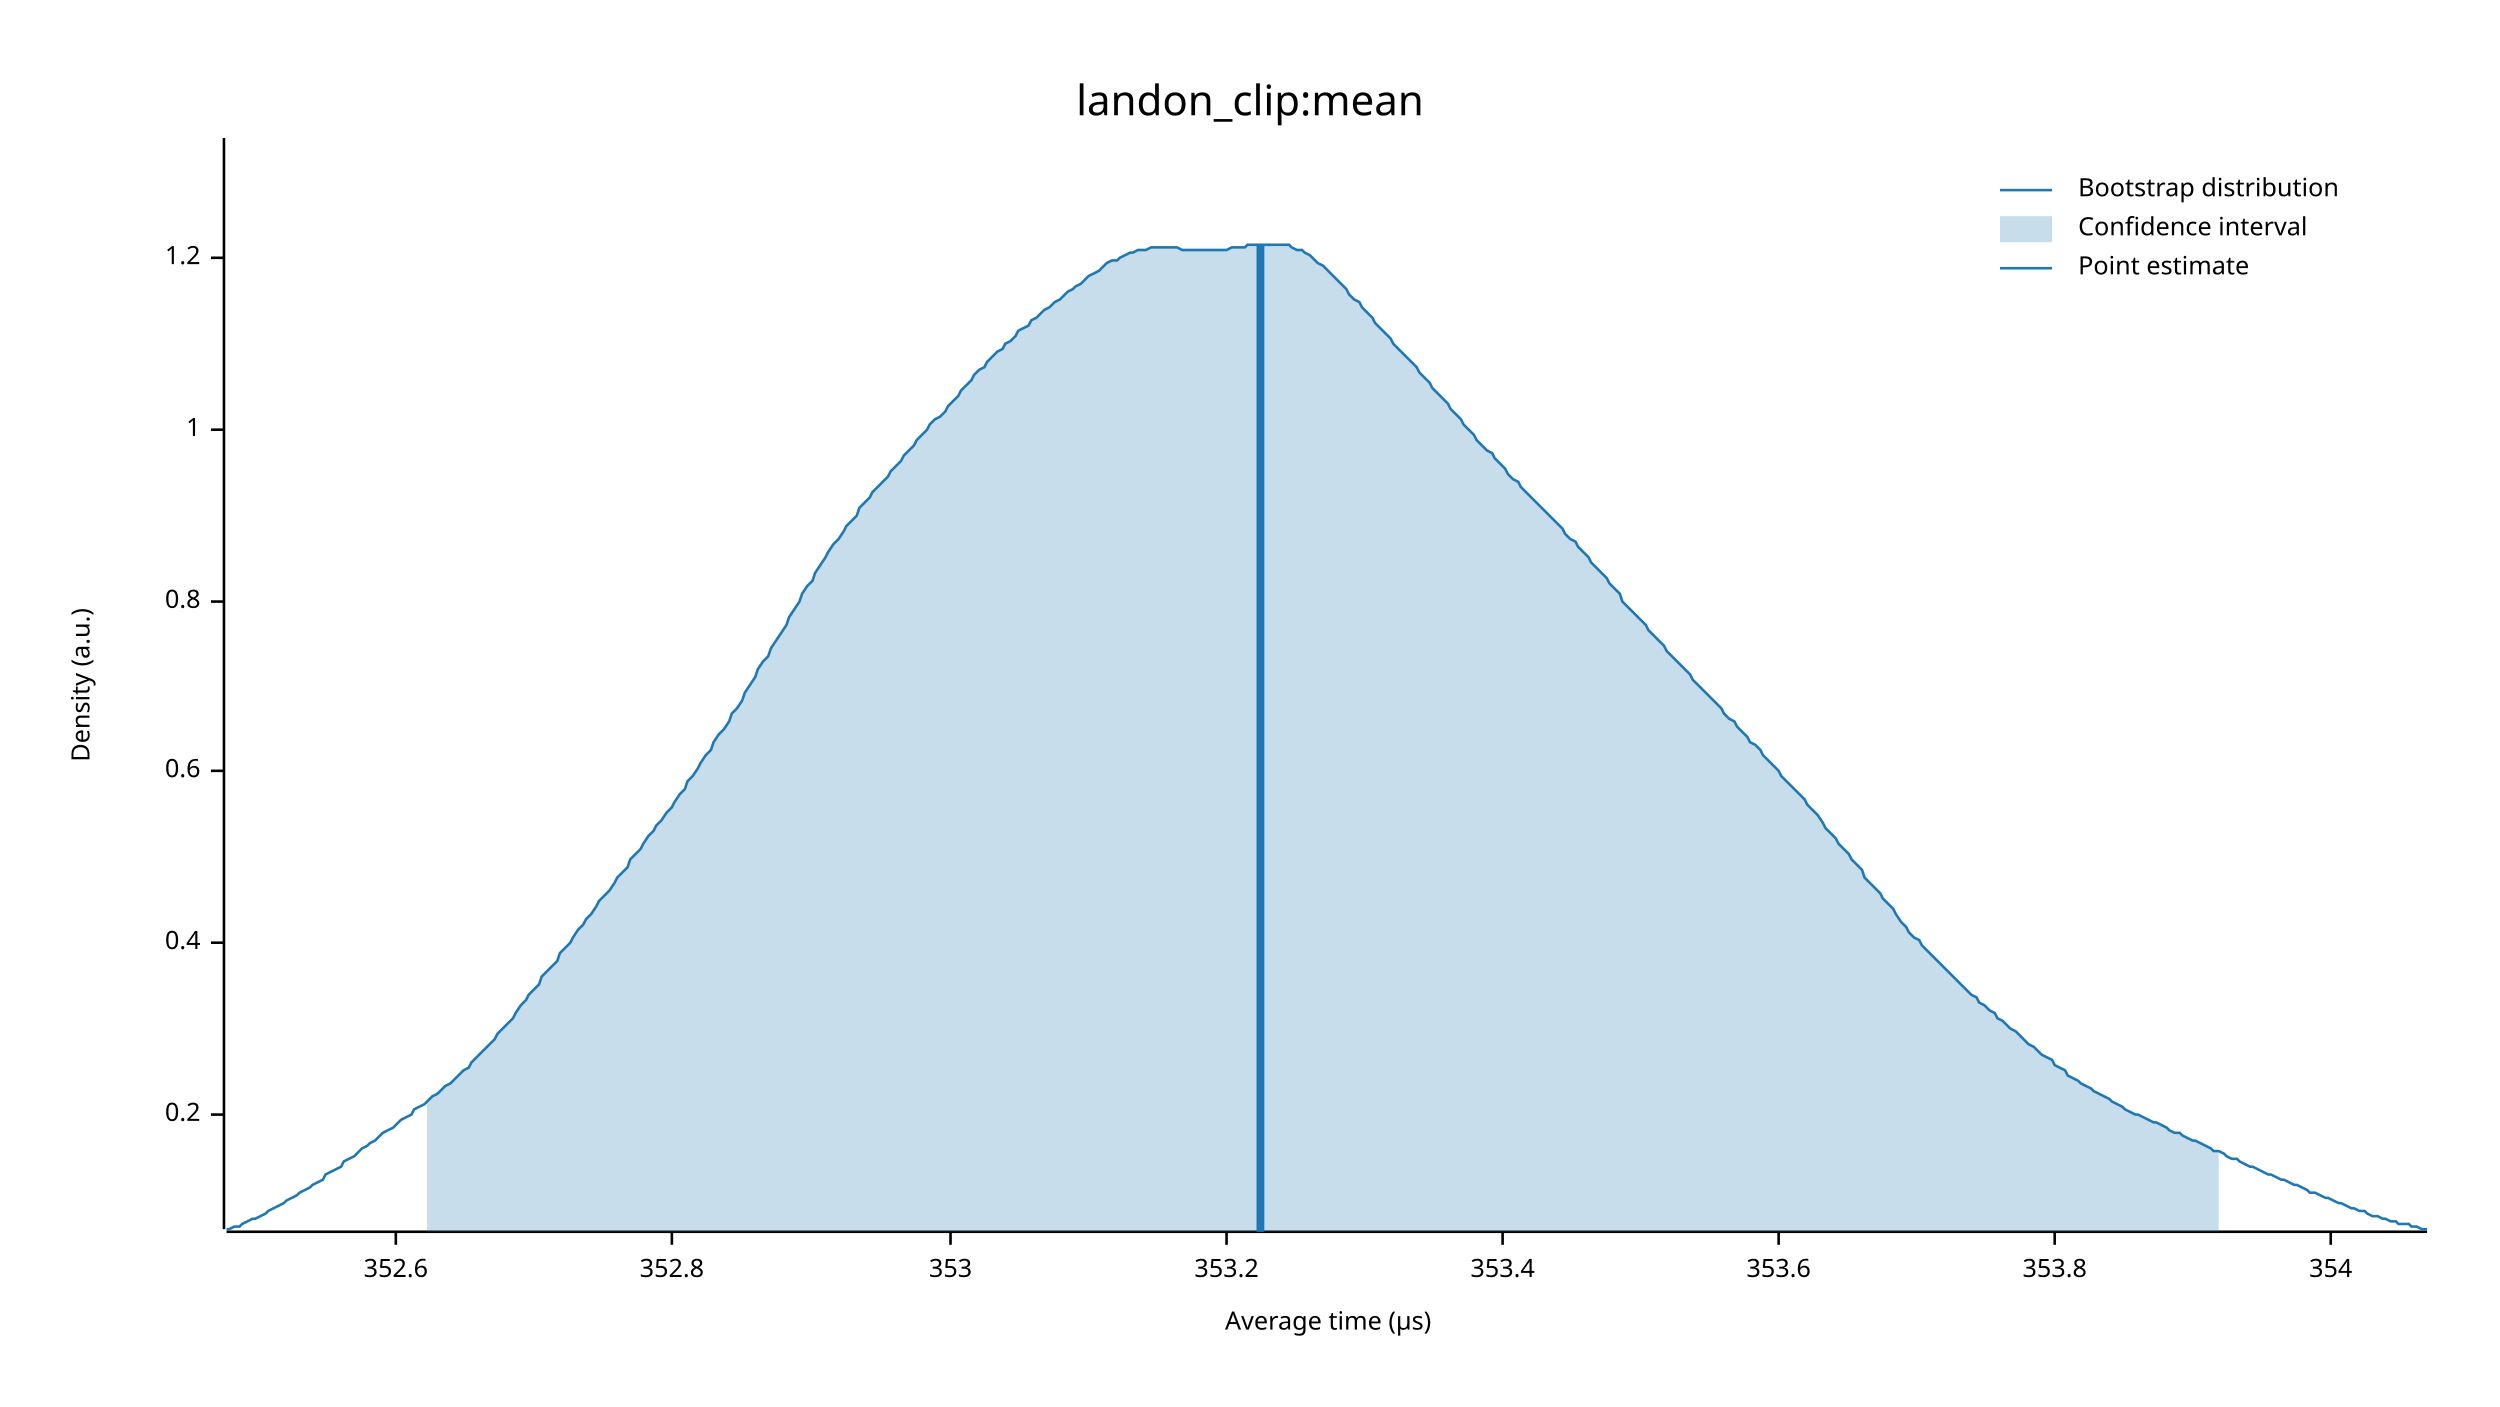
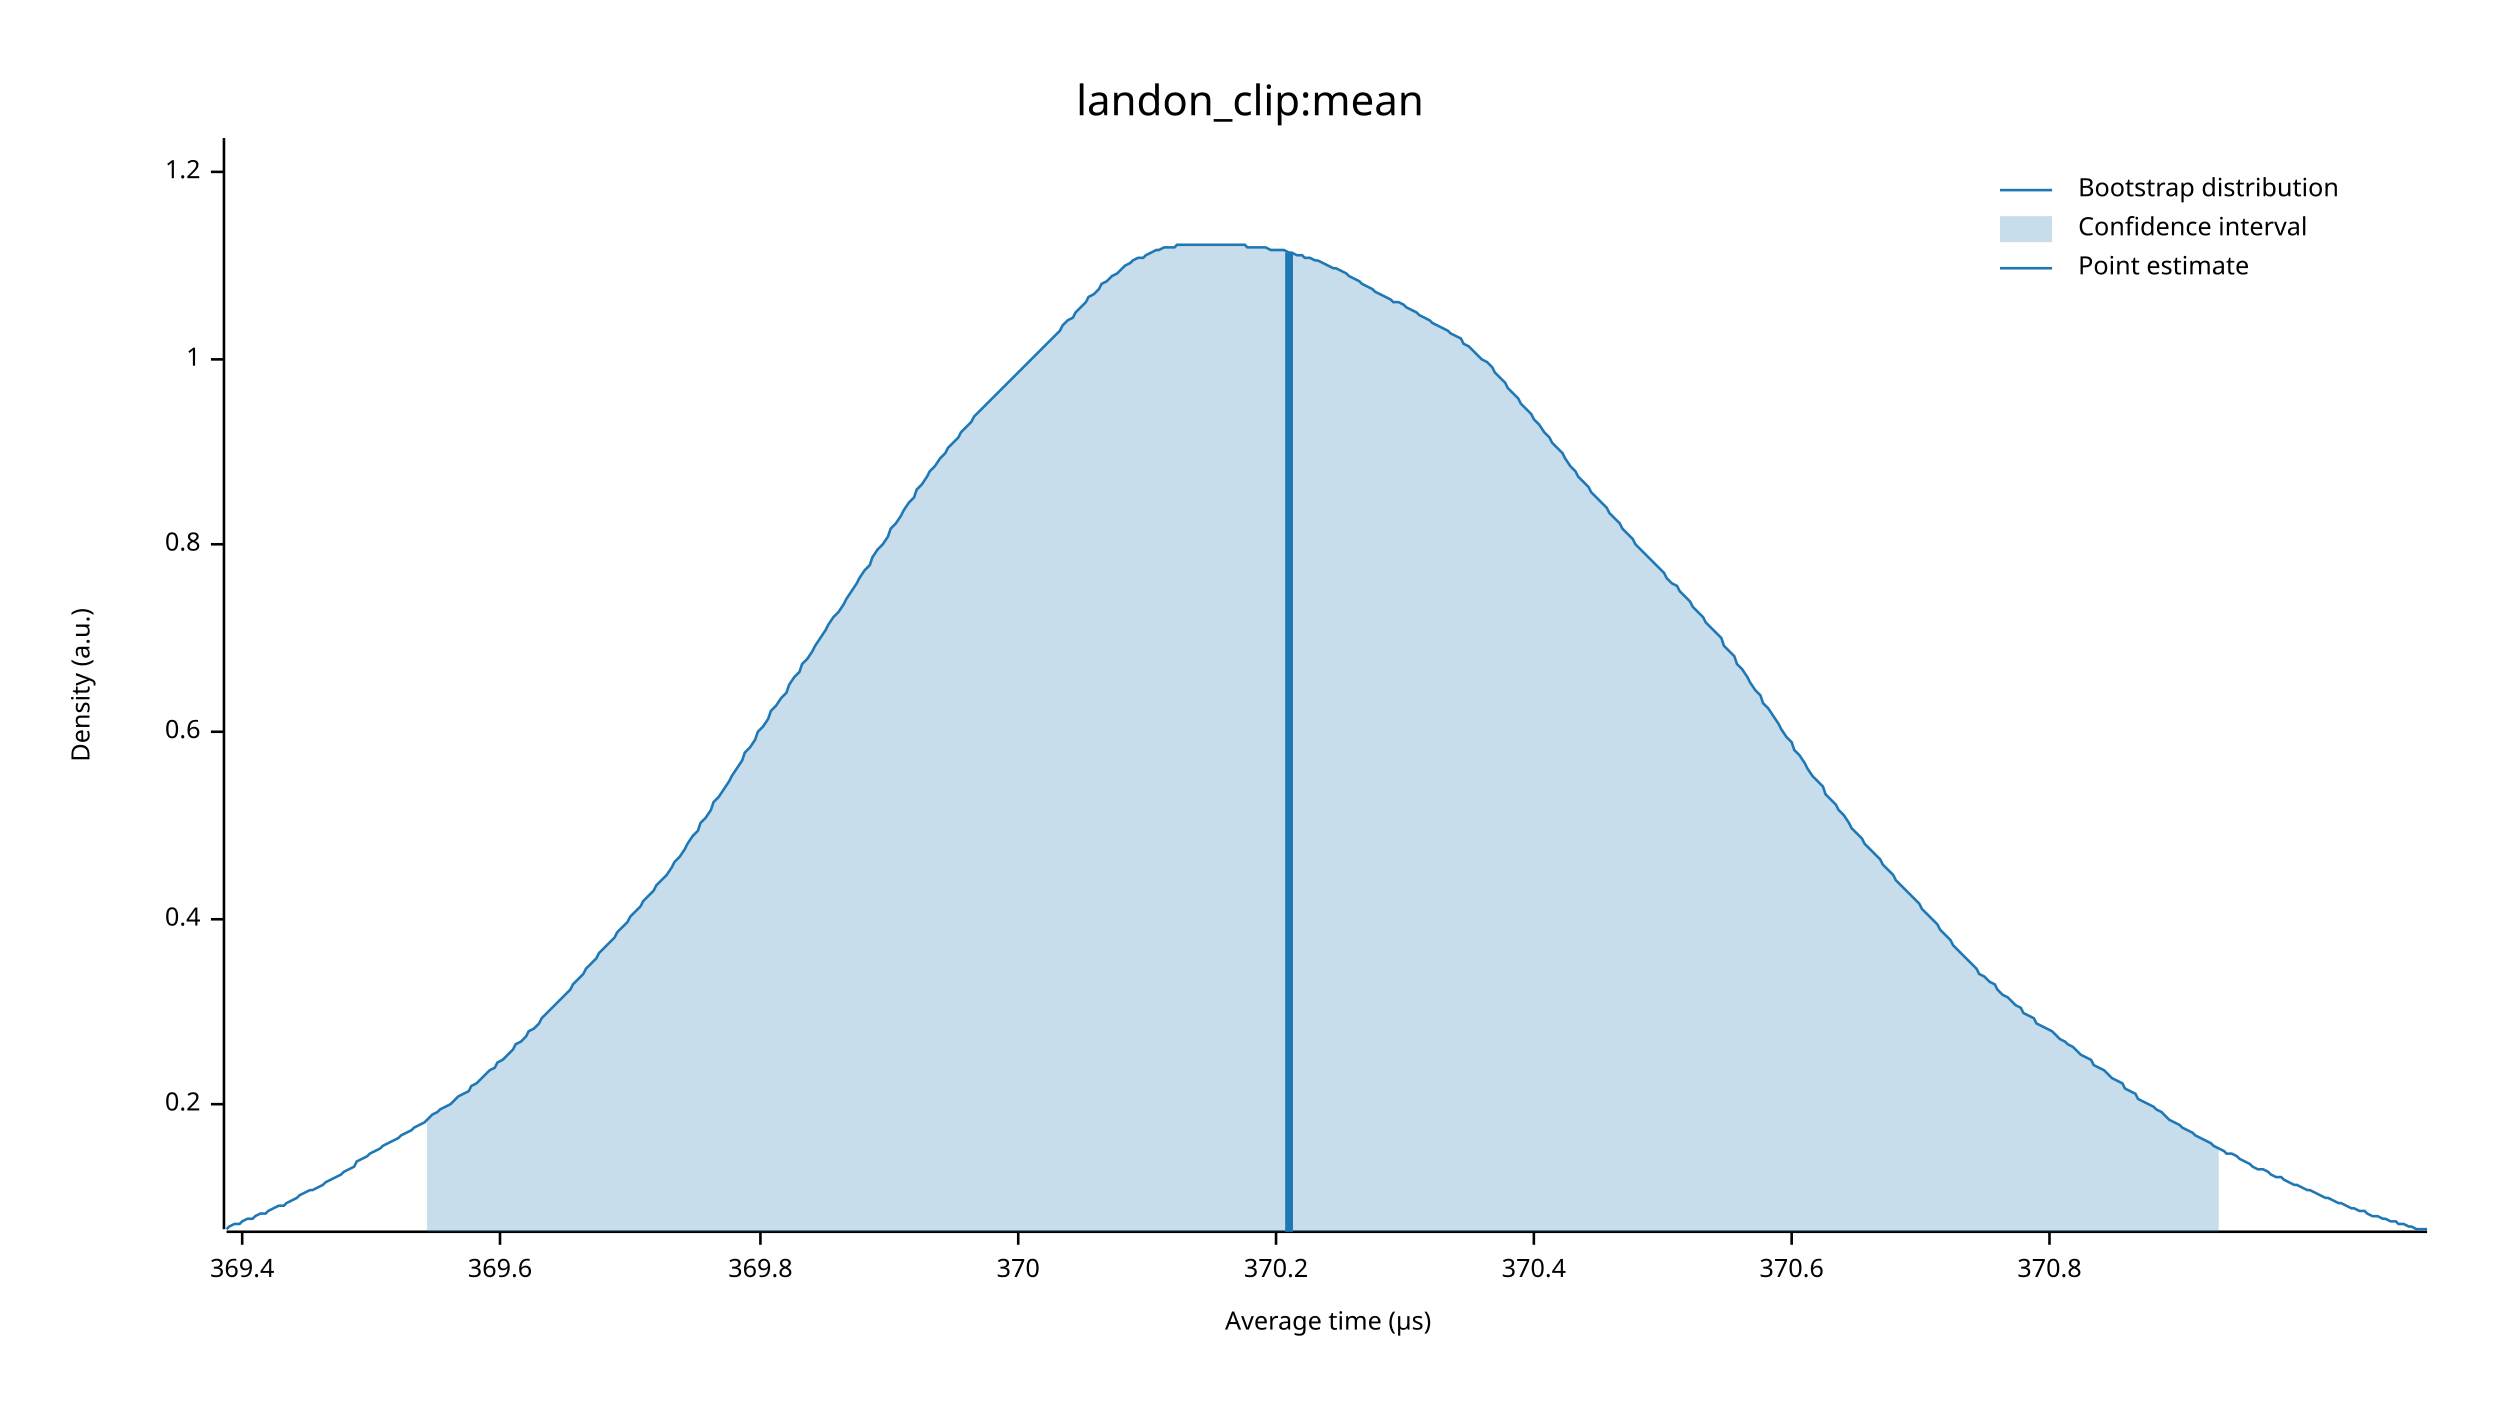
<svg xmlns="http://www.w3.org/2000/svg" width="960" height="540" viewBox="0 0 960 540">
  <text x="480" y="32" dy="0.76em" text-anchor="middle" font-family="sans-serif" font-size="16.129" opacity="1" fill="#000000">
landon_clip:mean
</text>
  <text x="27" y="263" dy="0.76em" text-anchor="middle" font-family="sans-serif" font-size="9.677" opacity="1" fill="#000000" transform="rotate(270, 27, 263)">
Density (a.u.)
</text>
  <text x="510" y="513" dy="-0.5ex" text-anchor="middle" font-family="sans-serif" font-size="9.677" opacity="1" fill="#000000">
Average time (µs)
</text>
  <polyline fill="none" opacity="1" stroke="#000000" stroke-width="1" points="86,53 86,472 " />
-   <text x="77" y="428" dy="0.5ex" text-anchor="end" font-family="sans-serif" font-size="9.677" opacity="1" fill="#000000">
+   <text x="77" y="424" dy="0.5ex" text-anchor="end" font-family="sans-serif" font-size="9.677" opacity="1" fill="#000000">
0.2
</text>
-   <polyline fill="none" opacity="1" stroke="#000000" stroke-width="1" points="81,428 86,428 " />
-   <text x="77" y="362" dy="0.5ex" text-anchor="end" font-family="sans-serif" font-size="9.677" opacity="1" fill="#000000">
+   <polyline fill="none" opacity="1" stroke="#000000" stroke-width="1" points="81,424 86,424 " />
+   <text x="77" y="353" dy="0.5ex" text-anchor="end" font-family="sans-serif" font-size="9.677" opacity="1" fill="#000000">
0.4
</text>
-   <polyline fill="none" opacity="1" stroke="#000000" stroke-width="1" points="81,362 86,362 " />
-   <text x="77" y="296" dy="0.5ex" text-anchor="end" font-family="sans-serif" font-size="9.677" opacity="1" fill="#000000">
+   <polyline fill="none" opacity="1" stroke="#000000" stroke-width="1" points="81,353 86,353 " />
+   <text x="77" y="281" dy="0.5ex" text-anchor="end" font-family="sans-serif" font-size="9.677" opacity="1" fill="#000000">
0.6
</text>
-   <polyline fill="none" opacity="1" stroke="#000000" stroke-width="1" points="81,296 86,296 " />
-   <text x="77" y="231" dy="0.5ex" text-anchor="end" font-family="sans-serif" font-size="9.677" opacity="1" fill="#000000">
+   <polyline fill="none" opacity="1" stroke="#000000" stroke-width="1" points="81,281 86,281 " />
+   <text x="77" y="209" dy="0.5ex" text-anchor="end" font-family="sans-serif" font-size="9.677" opacity="1" fill="#000000">
0.8
</text>
-   <polyline fill="none" opacity="1" stroke="#000000" stroke-width="1" points="81,231 86,231 " />
-   <text x="77" y="165" dy="0.5ex" text-anchor="end" font-family="sans-serif" font-size="9.677" opacity="1" fill="#000000">
+   <polyline fill="none" opacity="1" stroke="#000000" stroke-width="1" points="81,209 86,209 " />
+   <text x="77" y="138" dy="0.5ex" text-anchor="end" font-family="sans-serif" font-size="9.677" opacity="1" fill="#000000">
1
</text>
-   <polyline fill="none" opacity="1" stroke="#000000" stroke-width="1" points="81,165 86,165 " />
-   <text x="77" y="99" dy="0.5ex" text-anchor="end" font-family="sans-serif" font-size="9.677" opacity="1" fill="#000000">
+   <polyline fill="none" opacity="1" stroke="#000000" stroke-width="1" points="81,138 86,138 " />
+   <text x="77" y="66" dy="0.5ex" text-anchor="end" font-family="sans-serif" font-size="9.677" opacity="1" fill="#000000">
1.2
</text>
-   <polyline fill="none" opacity="1" stroke="#000000" stroke-width="1" points="81,99 86,99 " />
+   <polyline fill="none" opacity="1" stroke="#000000" stroke-width="1" points="81,66 86,66 " />
  <polyline fill="none" opacity="1" stroke="#000000" stroke-width="1" points="87,473 932,473 " />
-   <text x="152" y="483" dy="0.76em" text-anchor="middle" font-family="sans-serif" font-size="9.677" opacity="1" fill="#000000">
- 352.6
+   <text x="93" y="483" dy="0.76em" text-anchor="middle" font-family="sans-serif" font-size="9.677" opacity="1" fill="#000000">
+ 369.4
</text>
-   <polyline fill="none" opacity="1" stroke="#000000" stroke-width="1" points="152,473 152,478 " />
-   <text x="258" y="483" dy="0.76em" text-anchor="middle" font-family="sans-serif" font-size="9.677" opacity="1" fill="#000000">
- 352.8
+   <polyline fill="none" opacity="1" stroke="#000000" stroke-width="1" points="93,473 93,478 " />
+   <text x="192" y="483" dy="0.76em" text-anchor="middle" font-family="sans-serif" font-size="9.677" opacity="1" fill="#000000">
+ 369.6
</text>
-   <polyline fill="none" opacity="1" stroke="#000000" stroke-width="1" points="258,473 258,478 " />
-   <text x="365" y="483" dy="0.76em" text-anchor="middle" font-family="sans-serif" font-size="9.677" opacity="1" fill="#000000">
- 353
+   <polyline fill="none" opacity="1" stroke="#000000" stroke-width="1" points="192,473 192,478 " />
+   <text x="292" y="483" dy="0.76em" text-anchor="middle" font-family="sans-serif" font-size="9.677" opacity="1" fill="#000000">
+ 369.8
</text>
-   <polyline fill="none" opacity="1" stroke="#000000" stroke-width="1" points="365,473 365,478 " />
-   <text x="471" y="483" dy="0.76em" text-anchor="middle" font-family="sans-serif" font-size="9.677" opacity="1" fill="#000000">
- 353.2
+   <polyline fill="none" opacity="1" stroke="#000000" stroke-width="1" points="292,473 292,478 " />
+   <text x="391" y="483" dy="0.76em" text-anchor="middle" font-family="sans-serif" font-size="9.677" opacity="1" fill="#000000">
+ 370
</text>
-   <polyline fill="none" opacity="1" stroke="#000000" stroke-width="1" points="471,473 471,478 " />
-   <text x="577" y="483" dy="0.76em" text-anchor="middle" font-family="sans-serif" font-size="9.677" opacity="1" fill="#000000">
- 353.4
+   <polyline fill="none" opacity="1" stroke="#000000" stroke-width="1" points="391,473 391,478 " />
+   <text x="490" y="483" dy="0.76em" text-anchor="middle" font-family="sans-serif" font-size="9.677" opacity="1" fill="#000000">
+ 370.2
</text>
-   <polyline fill="none" opacity="1" stroke="#000000" stroke-width="1" points="577,473 577,478 " />
-   <text x="683" y="483" dy="0.76em" text-anchor="middle" font-family="sans-serif" font-size="9.677" opacity="1" fill="#000000">
- 353.6
+   <polyline fill="none" opacity="1" stroke="#000000" stroke-width="1" points="490,473 490,478 " />
+   <text x="589" y="483" dy="0.76em" text-anchor="middle" font-family="sans-serif" font-size="9.677" opacity="1" fill="#000000">
+ 370.4
</text>
-   <polyline fill="none" opacity="1" stroke="#000000" stroke-width="1" points="683,473 683,478 " />
-   <text x="789" y="483" dy="0.76em" text-anchor="middle" font-family="sans-serif" font-size="9.677" opacity="1" fill="#000000">
- 353.8
+   <polyline fill="none" opacity="1" stroke="#000000" stroke-width="1" points="589,473 589,478 " />
+   <text x="688" y="483" dy="0.76em" text-anchor="middle" font-family="sans-serif" font-size="9.677" opacity="1" fill="#000000">
+ 370.6
</text>
-   <polyline fill="none" opacity="1" stroke="#000000" stroke-width="1" points="789,473 789,478 " />
-   <text x="895" y="483" dy="0.76em" text-anchor="middle" font-family="sans-serif" font-size="9.677" opacity="1" fill="#000000">
- 354
+   <polyline fill="none" opacity="1" stroke="#000000" stroke-width="1" points="688,473 688,478 " />
+   <text x="787" y="483" dy="0.76em" text-anchor="middle" font-family="sans-serif" font-size="9.677" opacity="1" fill="#000000">
+ 370.8
</text>
-   <polyline fill="none" opacity="1" stroke="#000000" stroke-width="1" points="895,473 895,478 " />
-   <polyline fill="none" opacity="1" stroke="#1F78B4" stroke-width="1" points="87,472 88,472 90,471 92,471 93,470 95,469 97,468 98,468 100,467 102,466 103,465 105,464 107,463 109,462 110,461 112,460 114,459 115,458 117,457 119,456 120,455 122,454 124,453 125,451 127,450 129,449 131,448 132,446 134,445 136,444 137,443 139,441 141,440 142,439 144,438 146,436 147,435 149,434 151,433 153,431 154,430 156,429 158,428 159,426 161,425 163,424 164,423 166,421 168,420 169,419 171,417 173,416 175,414 176,413 178,411 180,410 181,408 183,406 185,404 186,403 188,401 190,399 191,397 193,395 195,393 197,391 198,389 200,386 202,384 203,382 205,380 207,378 208,375 210,373 212,371 214,369 215,366 217,364 219,362 220,360 222,357 224,355 225,353 227,351 229,348 230,346 232,344 234,342 236,339 237,337 239,335 241,333 242,330 244,328 246,326 247,324 249,321 251,319 252,317 254,315 256,312 258,310 259,308 261,305 263,303 264,300 266,298 268,295 269,293 271,290 273,288 274,285 276,282 278,280 280,277 281,274 283,272 285,269 286,266 288,263 290,260 291,257 293,254 295,252 296,249 298,246 300,243 302,240 303,237 305,234 307,231 308,228 310,225 312,223 313,220 315,217 317,214 318,212 320,209 322,207 324,204 325,202 327,200 329,198 330,195 332,193 334,191 335,189 337,187 339,185 341,183 342,181 344,179 346,177 347,175 349,173 351,171 352,169 354,167 356,165 357,163 359,161 361,160 363,158 364,156 366,154 368,152 369,150 371,148 373,146 374,144 376,142 378,141 379,139 381,137 383,135 385,134 386,132 388,131 390,129 391,127 393,126 395,125 396,123 398,122 400,120 401,119 403,118 405,116 407,115 408,114 410,112 412,111 413,110 415,109 417,107 418,106 420,105 422,104 423,103 425,101 427,100 429,100 430,99 432,98 434,97 435,97 437,96 439,96 440,96 442,95 444,95 445,95 447,95 449,95 451,95 452,95 454,96 456,96 457,96 459,96 461,96 462,96 464,96 466,96 468,96 469,96 471,96 473,95 474,95 476,95 478,95 479,94 481,94 483,94 484,94 486,94 488,94 490,94 491,94 493,94 495,94 496,95 498,96 500,96 501,97 503,98 505,100 506,101 508,102 510,104 512,106 513,107 515,109 517,111 518,113 520,115 522,116 523,118 525,120 527,122 528,124 530,126 532,128 534,130 535,132 537,134 539,136 540,137 542,139 544,141 545,143 547,145 549,147 550,149 552,151 554,153 556,155 557,157 559,159 561,161 562,163 564,165 566,167 567,169 569,171 571,173 573,174 574,176 576,178 578,180 579,182 581,184 583,185 584,187 586,189 588,191 589,192 591,194 593,196 595,198 596,199 598,201 600,203 601,205 603,207 605,208 606,210 608,212 610,214 611,216 613,218 615,220 617,222 618,224 620,226 622,228 623,231 625,233 627,235 628,236 630,238 632,240 633,242 635,244 637,246 639,248 640,250 642,252 644,254 645,255 647,257 649,259 650,261 652,263 654,265 655,266 657,268 659,270 661,272 662,274 664,276 666,277 667,279 669,281 671,283 672,285 674,286 676,288 677,290 679,292 681,294 683,296 684,298 686,300 688,302 689,303 691,305 693,307 694,309 696,311 698,313 700,316 701,318 703,320 705,322 706,324 708,326 710,328 711,330 713,332 715,334 716,337 718,339 720,341 722,343 723,345 725,347 727,349 728,351 730,354 732,356 733,358 735,360 737,361 738,363 740,365 742,367 744,369 745,370 747,372 749,374 750,375 752,377 754,379 755,380 757,382 759,383 760,385 762,386 764,388 766,389 767,391 769,392 771,394 772,395 774,396 776,398 777,399 779,401 781,402 782,403 784,405 786,406 788,407 789,409 791,410 793,411 794,413 796,414 798,415 799,416 801,417 803,418 804,419 806,420 808,421 810,422 811,423 813,424 815,425 816,426 818,427 820,428 821,428 823,429 825,430 827,431 828,431 830,432 832,433 833,434 835,435 837,435 838,436 840,437 842,438 843,438 845,439 847,440 849,441 850,442 852,442 854,443 855,444 857,445 859,445 860,446 862,447 864,448 865,448 867,449 869,450 871,451 872,451 874,452 876,453 877,453 879,454 881,455 882,455 884,456 886,457 887,458 889,458 891,459 893,460 894,460 896,461 898,462 899,462 901,463 903,464 904,464 906,465 908,465 909,466 911,467 913,467 915,468 916,468 918,469 920,469 921,470 923,470 925,470 926,471 928,471 930,472 932,472 " />
-   <polygon opacity="0.25" fill="#1F78B4" points="164,423 166,421 168,420 169,419 171,417 173,416 175,414 176,413 178,411 180,410 181,408 183,406 185,404 186,403 188,401 190,399 191,397 193,395 195,393 197,391 198,389 200,386 202,384 203,382 205,380 207,378 208,375 210,373 212,371 214,369 215,366 217,364 219,362 220,360 222,357 224,355 225,353 227,351 229,348 230,346 232,344 234,342 236,339 237,337 239,335 241,333 242,330 244,328 246,326 247,324 249,321 251,319 252,317 254,315 256,312 258,310 259,308 261,305 263,303 264,300 266,298 268,295 269,293 271,290 273,288 274,285 276,282 278,280 280,277 281,274 283,272 285,269 286,266 288,263 290,260 291,257 293,254 295,252 296,249 298,246 300,243 302,240 303,237 305,234 307,231 308,228 310,225 312,223 313,220 315,217 317,214 318,212 320,209 322,207 324,204 325,202 327,200 329,198 330,195 332,193 334,191 335,189 337,187 339,185 341,183 342,181 344,179 346,177 347,175 349,173 351,171 352,169 354,167 356,165 357,163 359,161 361,160 363,158 364,156 366,154 368,152 369,150 371,148 373,146 374,144 376,142 378,141 379,139 381,137 383,135 385,134 386,132 388,131 390,129 391,127 393,126 395,125 396,123 398,122 400,120 401,119 403,118 405,116 407,115 408,114 410,112 412,111 413,110 415,109 417,107 418,106 420,105 422,104 423,103 425,101 427,100 429,100 430,99 432,98 434,97 435,97 437,96 439,96 440,96 442,95 444,95 445,95 447,95 449,95 451,95 452,95 454,96 456,96 457,96 459,96 461,96 462,96 464,96 466,96 468,96 469,96 471,96 473,95 474,95 476,95 478,95 479,94 481,94 483,94 484,94 486,94 488,94 490,94 491,94 493,94 495,94 496,95 498,96 500,96 501,97 503,98 505,100 506,101 508,102 510,104 512,106 513,107 515,109 517,111 518,113 520,115 522,116 523,118 525,120 527,122 528,124 530,126 532,128 534,130 535,132 537,134 539,136 540,137 542,139 544,141 545,143 547,145 549,147 550,149 552,151 554,153 556,155 557,157 559,159 561,161 562,163 564,165 566,167 567,169 569,171 571,173 573,174 574,176 576,178 578,180 579,182 581,184 583,185 584,187 586,189 588,191 589,192 591,194 593,196 595,198 596,199 598,201 600,203 601,205 603,207 605,208 606,210 608,212 610,214 611,216 613,218 615,220 617,222 618,224 620,226 622,228 623,231 625,233 627,235 628,236 630,238 632,240 633,242 635,244 637,246 639,248 640,250 642,252 644,254 645,255 647,257 649,259 650,261 652,263 654,265 655,266 657,268 659,270 661,272 662,274 664,276 666,277 667,279 669,281 671,283 672,285 674,286 676,288 677,290 679,292 681,294 683,296 684,298 686,300 688,302 689,303 691,305 693,307 694,309 696,311 698,313 700,316 701,318 703,320 705,322 706,324 708,326 710,328 711,330 713,332 715,334 716,337 718,339 720,341 722,343 723,345 725,347 727,349 728,351 730,354 732,356 733,358 735,360 737,361 738,363 740,365 742,367 744,369 745,370 747,372 749,374 750,375 752,377 754,379 755,380 757,382 759,383 760,385 762,386 764,388 766,389 767,391 769,392 771,394 772,395 774,396 776,398 777,399 779,401 781,402 782,403 784,405 786,406 788,407 789,409 791,410 793,411 794,413 796,414 798,415 799,416 801,417 803,418 804,419 806,420 808,421 810,422 811,423 813,424 815,425 816,426 818,427 820,428 821,428 823,429 825,430 827,431 828,431 830,432 832,433 833,434 835,435 837,435 838,436 840,437 842,438 843,438 845,439 847,440 849,441 850,442 852,442 852,473 164,473 " />
-   <polyline fill="none" opacity="1" stroke="#1F78B4" stroke-width="3" points="484,473 484,94 " />
+   <polyline fill="none" opacity="1" stroke="#000000" stroke-width="1" points="787,473 787,478 " />
+   <polyline fill="none" opacity="1" stroke="#1F78B4" stroke-width="1" points="87,472 88,471 90,470 92,470 93,469 95,468 97,468 98,467 100,466 102,466 103,465 105,464 107,463 109,463 110,462 112,461 114,460 115,459 117,458 119,457 120,457 122,456 124,455 125,454 127,453 129,452 131,451 132,450 134,449 136,448 137,446 139,445 141,444 142,443 144,442 146,441 147,440 149,439 151,438 153,437 154,436 156,435 158,434 159,433 161,432 163,431 164,430 166,428 168,427 169,426 171,425 173,424 175,422 176,421 178,420 180,419 181,417 183,416 185,414 186,413 188,411 190,410 191,408 193,407 195,405 197,403 198,401 200,400 202,398 203,396 205,395 207,393 208,391 210,389 212,387 214,385 215,384 217,382 219,380 220,378 222,376 224,374 225,372 227,370 229,368 230,366 232,364 234,362 236,360 237,358 239,356 241,354 242,352 244,350 246,348 247,346 249,344 251,342 252,340 254,338 256,336 258,333 259,331 261,329 263,326 264,324 266,321 268,319 269,316 271,314 273,311 274,308 276,306 278,303 280,300 281,298 283,295 285,292 286,289 288,287 290,284 291,281 293,279 295,276 296,273 298,271 300,268 302,266 303,263 305,260 307,258 308,255 310,253 312,250 313,248 315,245 317,242 318,240 320,237 322,235 324,232 325,230 327,227 329,224 330,222 332,219 334,217 335,214 337,211 339,209 341,206 342,203 344,201 346,198 347,196 349,193 351,191 352,188 354,186 356,183 357,181 359,179 361,176 363,174 364,172 366,170 368,168 369,166 371,164 373,162 374,160 376,158 378,156 379,155 381,153 383,151 385,149 386,148 388,146 390,144 391,143 393,141 395,139 396,138 398,136 400,134 401,133 403,131 405,129 407,127 408,125 410,123 412,122 413,120 415,118 417,116 418,114 420,113 422,111 423,109 425,108 427,106 429,105 430,104 432,102 434,101 435,100 437,99 439,99 440,98 442,97 444,96 445,96 447,95 449,95 451,95 452,94 454,94 456,94 457,94 459,94 461,94 462,94 464,94 466,94 468,94 469,94 471,94 473,94 474,94 476,94 478,94 479,95 481,95 483,95 484,95 486,95 488,96 490,96 491,96 493,96 495,97 496,97 498,98 500,98 501,99 503,99 505,100 506,100 508,101 510,102 512,103 513,103 515,104 517,105 518,106 520,107 522,108 523,109 525,110 527,111 528,112 530,113 532,114 534,115 535,116 537,116 539,117 540,118 542,119 544,120 545,121 547,122 549,123 550,124 552,125 554,126 556,127 557,128 559,129 561,130 562,132 564,133 566,135 567,136 569,138 571,139 573,141 574,143 576,145 578,147 579,149 581,151 583,153 584,155 586,157 588,159 589,161 591,163 593,166 595,168 596,170 598,172 600,174 601,176 603,179 605,181 606,183 608,185 610,187 611,189 613,191 615,193 617,195 618,197 620,199 622,201 623,203 625,205 627,207 628,209 630,211 632,213 633,214 635,216 637,218 639,220 640,222 642,224 644,225 645,227 647,229 649,231 650,233 652,235 654,237 655,239 657,241 659,243 661,245 662,248 664,250 666,252 667,255 669,257 671,260 672,262 674,265 676,267 677,270 679,272 681,275 683,278 684,280 686,283 688,285 689,288 691,290 693,293 694,295 696,298 698,300 700,302 701,305 703,307 705,309 706,311 708,313 710,316 711,318 713,320 715,322 716,324 718,326 720,328 722,330 723,332 725,334 727,336 728,338 730,340 732,342 733,343 735,345 737,347 738,349 740,351 742,353 744,355 745,357 747,359 749,361 750,363 752,365 754,367 755,368 757,370 759,372 760,374 762,375 764,377 766,378 767,380 769,382 771,383 772,384 774,386 776,387 777,389 779,390 781,391 782,393 784,394 786,395 788,396 789,397 791,399 793,400 794,401 796,402 798,404 799,405 801,406 803,407 804,409 806,410 808,411 810,413 811,414 813,415 815,416 816,418 818,419 820,420 821,422 823,423 825,424 827,425 828,426 830,427 832,429 833,430 835,431 837,432 838,433 840,434 842,435 843,436 845,437 847,438 849,439 850,440 852,441 854,442 855,443 857,443 859,444 860,445 862,446 864,447 865,448 867,449 869,449 871,450 872,451 874,452 876,452 877,453 879,454 881,455 882,455 884,456 886,457 887,457 889,458 891,459 893,460 894,460 896,461 898,462 899,462 901,463 903,464 904,464 906,465 908,465 909,466 911,467 913,467 915,468 916,468 918,469 920,469 921,470 923,470 925,471 926,471 928,472 930,472 932,472 " />
+   <polygon opacity="0.25" fill="#1F78B4" points="164,430 166,428 168,427 169,426 171,425 173,424 175,422 176,421 178,420 180,419 181,417 183,416 185,414 186,413 188,411 190,410 191,408 193,407 195,405 197,403 198,401 200,400 202,398 203,396 205,395 207,393 208,391 210,389 212,387 214,385 215,384 217,382 219,380 220,378 222,376 224,374 225,372 227,370 229,368 230,366 232,364 234,362 236,360 237,358 239,356 241,354 242,352 244,350 246,348 247,346 249,344 251,342 252,340 254,338 256,336 258,333 259,331 261,329 263,326 264,324 266,321 268,319 269,316 271,314 273,311 274,308 276,306 278,303 280,300 281,298 283,295 285,292 286,289 288,287 290,284 291,281 293,279 295,276 296,273 298,271 300,268 302,266 303,263 305,260 307,258 308,255 310,253 312,250 313,248 315,245 317,242 318,240 320,237 322,235 324,232 325,230 327,227 329,224 330,222 332,219 334,217 335,214 337,211 339,209 341,206 342,203 344,201 346,198 347,196 349,193 351,191 352,188 354,186 356,183 357,181 359,179 361,176 363,174 364,172 366,170 368,168 369,166 371,164 373,162 374,160 376,158 378,156 379,155 381,153 383,151 385,149 386,148 388,146 390,144 391,143 393,141 395,139 396,138 398,136 400,134 401,133 403,131 405,129 407,127 408,125 410,123 412,122 413,120 415,118 417,116 418,114 420,113 422,111 423,109 425,108 427,106 429,105 430,104 432,102 434,101 435,100 437,99 439,99 440,98 442,97 444,96 445,96 447,95 449,95 451,95 452,94 454,94 456,94 457,94 459,94 461,94 462,94 464,94 466,94 468,94 469,94 471,94 473,94 474,94 476,94 478,94 479,95 481,95 483,95 484,95 486,95 488,96 490,96 491,96 493,96 495,97 496,97 498,98 500,98 501,99 503,99 505,100 506,100 508,101 510,102 512,103 513,103 515,104 517,105 518,106 520,107 522,108 523,109 525,110 527,111 528,112 530,113 532,114 534,115 535,116 537,116 539,117 540,118 542,119 544,120 545,121 547,122 549,123 550,124 552,125 554,126 556,127 557,128 559,129 561,130 562,132 564,133 566,135 567,136 569,138 571,139 573,141 574,143 576,145 578,147 579,149 581,151 583,153 584,155 586,157 588,159 589,161 591,163 593,166 595,168 596,170 598,172 600,174 601,176 603,179 605,181 606,183 608,185 610,187 611,189 613,191 615,193 617,195 618,197 620,199 622,201 623,203 625,205 627,207 628,209 630,211 632,213 633,214 635,216 637,218 639,220 640,222 642,224 644,225 645,227 647,229 649,231 650,233 652,235 654,237 655,239 657,241 659,243 661,245 662,248 664,250 666,252 667,255 669,257 671,260 672,262 674,265 676,267 677,270 679,272 681,275 683,278 684,280 686,283 688,285 689,288 691,290 693,293 694,295 696,298 698,300 700,302 701,305 703,307 705,309 706,311 708,313 710,316 711,318 713,320 715,322 716,324 718,326 720,328 722,330 723,332 725,334 727,336 728,338 730,340 732,342 733,343 735,345 737,347 738,349 740,351 742,353 744,355 745,357 747,359 749,361 750,363 752,365 754,367 755,368 757,370 759,372 760,374 762,375 764,377 766,378 767,380 769,382 771,383 772,384 774,386 776,387 777,389 779,390 781,391 782,393 784,394 786,395 788,396 789,397 791,399 793,400 794,401 796,402 798,404 799,405 801,406 803,407 804,409 806,410 808,411 810,413 811,414 813,415 815,416 816,418 818,419 820,420 821,422 823,423 825,424 827,425 828,426 830,427 832,429 833,430 835,431 837,432 838,433 840,434 842,435 843,436 845,437 847,438 849,439 850,440 852,441 852,473 164,473 " />
+   <polyline fill="none" opacity="1" stroke="#1F78B4" stroke-width="3" points="495,473 495,97 " />
  <text x="798" y="68" dy="0.76em" text-anchor="start" font-family="sans-serif" font-size="9.677" opacity="1" fill="#000000">
Bootstrap distribution
</text>
  <text x="798" y="83" dy="0.76em" text-anchor="start" font-family="sans-serif" font-size="9.677" opacity="1" fill="#000000">
Confidence interval
</text>
  <text x="798" y="98" dy="0.76em" text-anchor="start" font-family="sans-serif" font-size="9.677" opacity="1" fill="#000000">
Point estimate
</text>
  <polyline fill="none" opacity="1" stroke="#1F78B4" stroke-width="1" points="768,73 788,73 " />
  <rect x="768" y="83" width="20" height="10" opacity="0.25" fill="#1F78B4" stroke="none" />
  <polyline fill="none" opacity="1" stroke="#1F78B4" stroke-width="1" points="768,103 788,103 " />
</svg>
